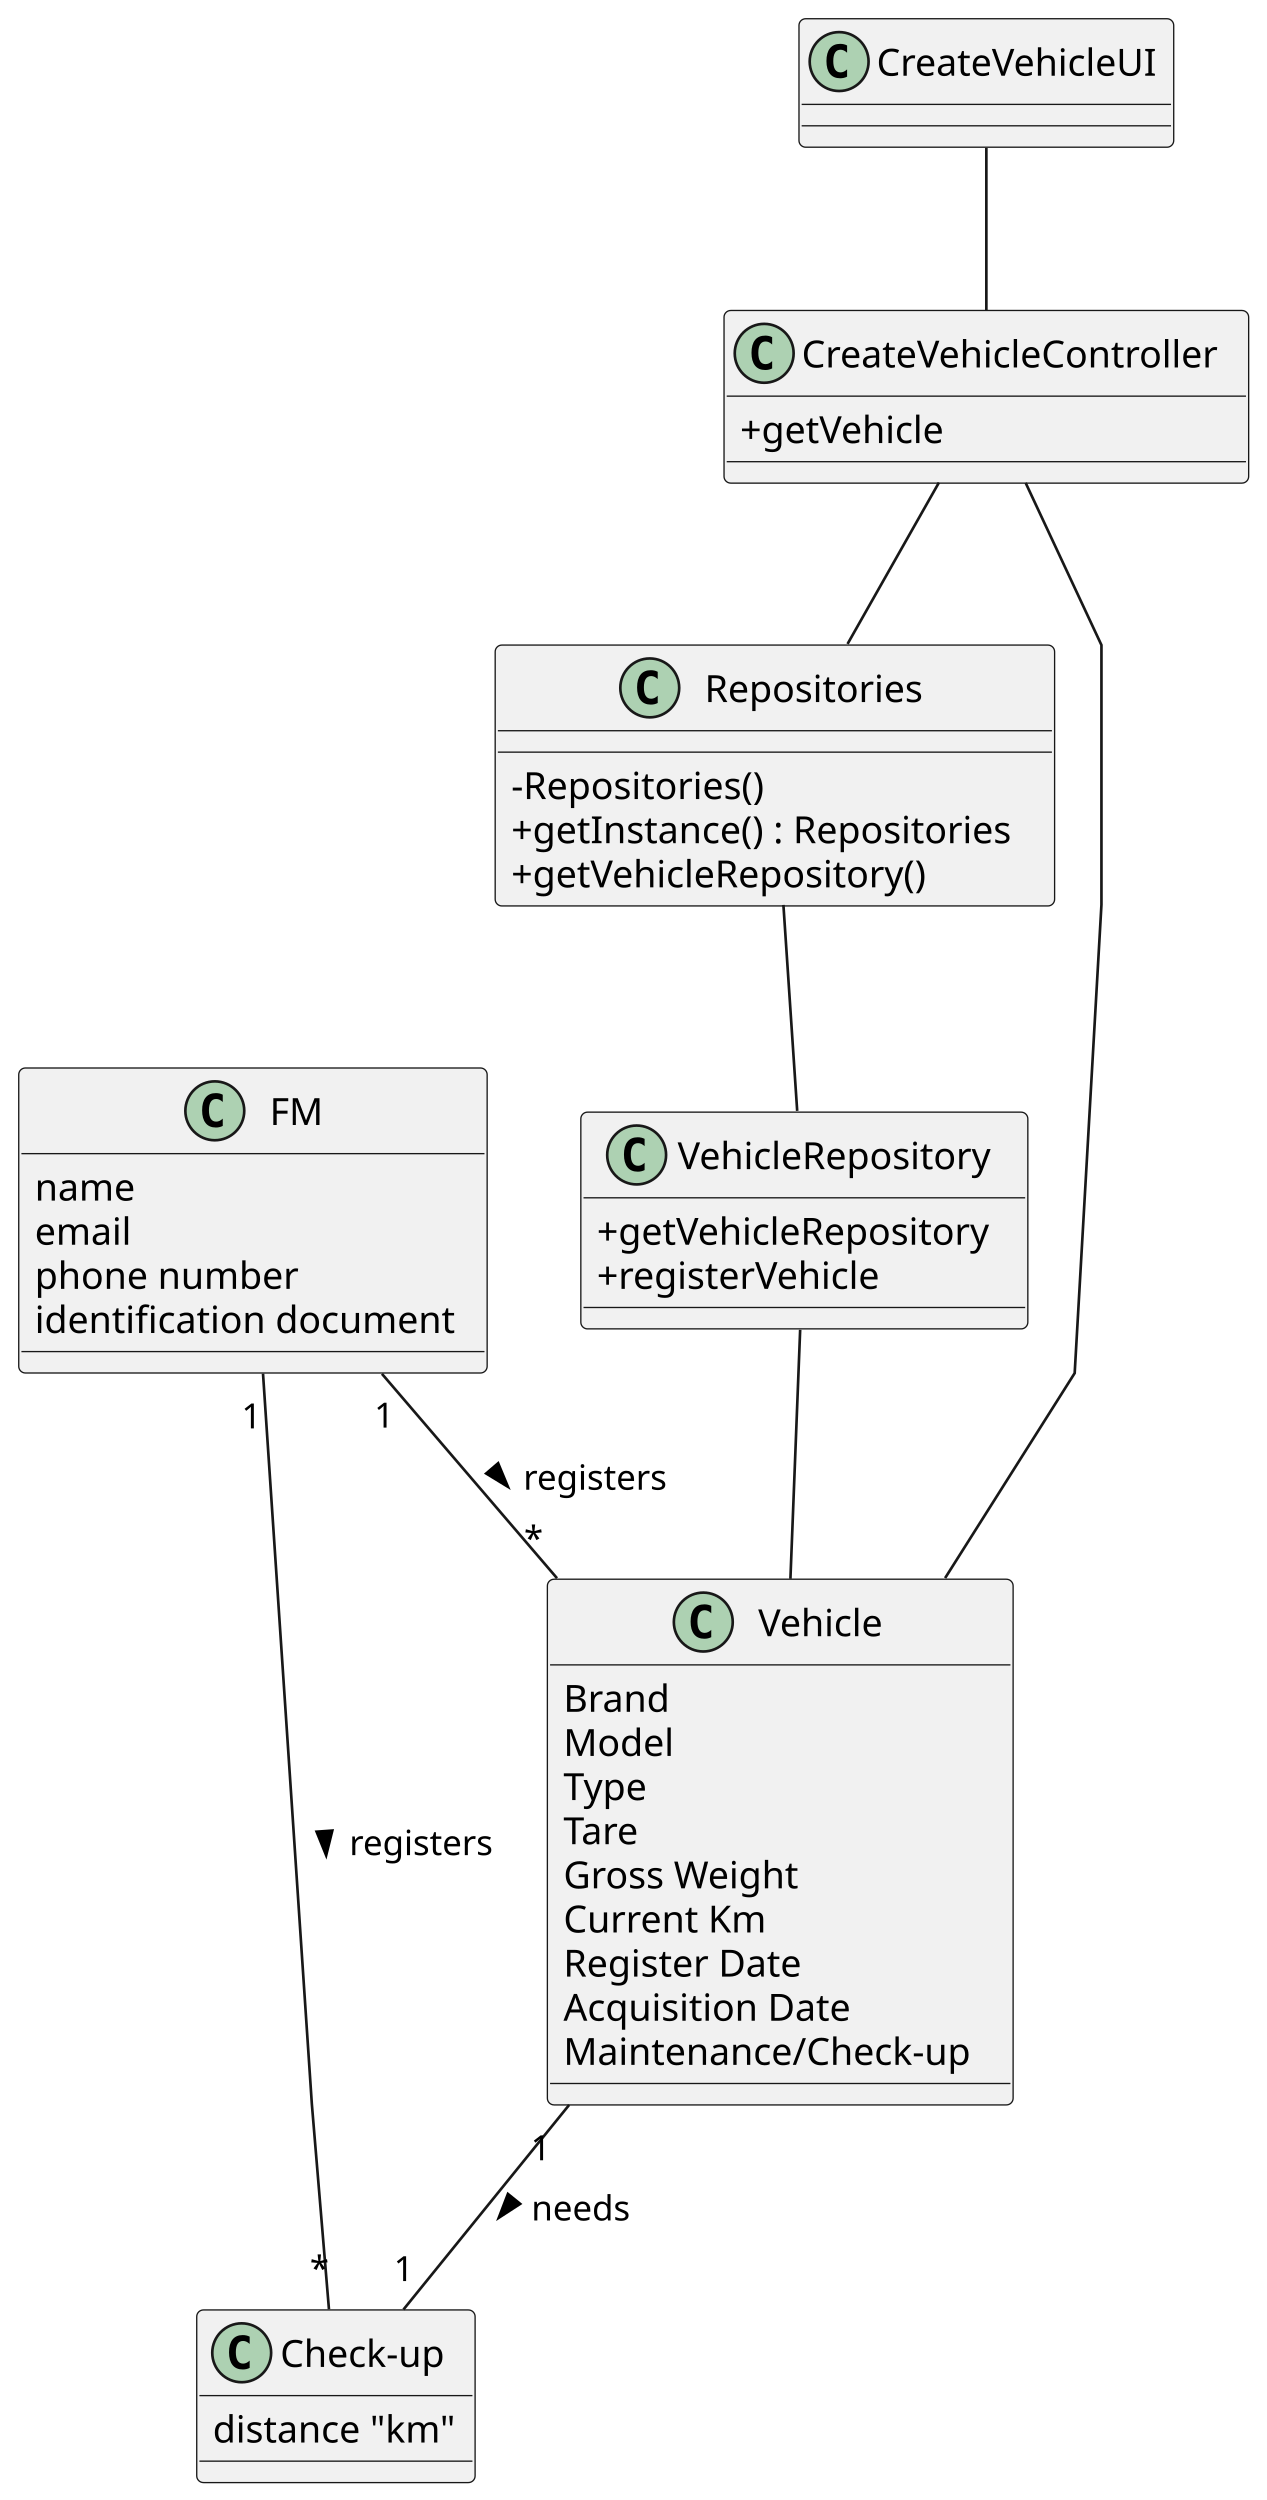
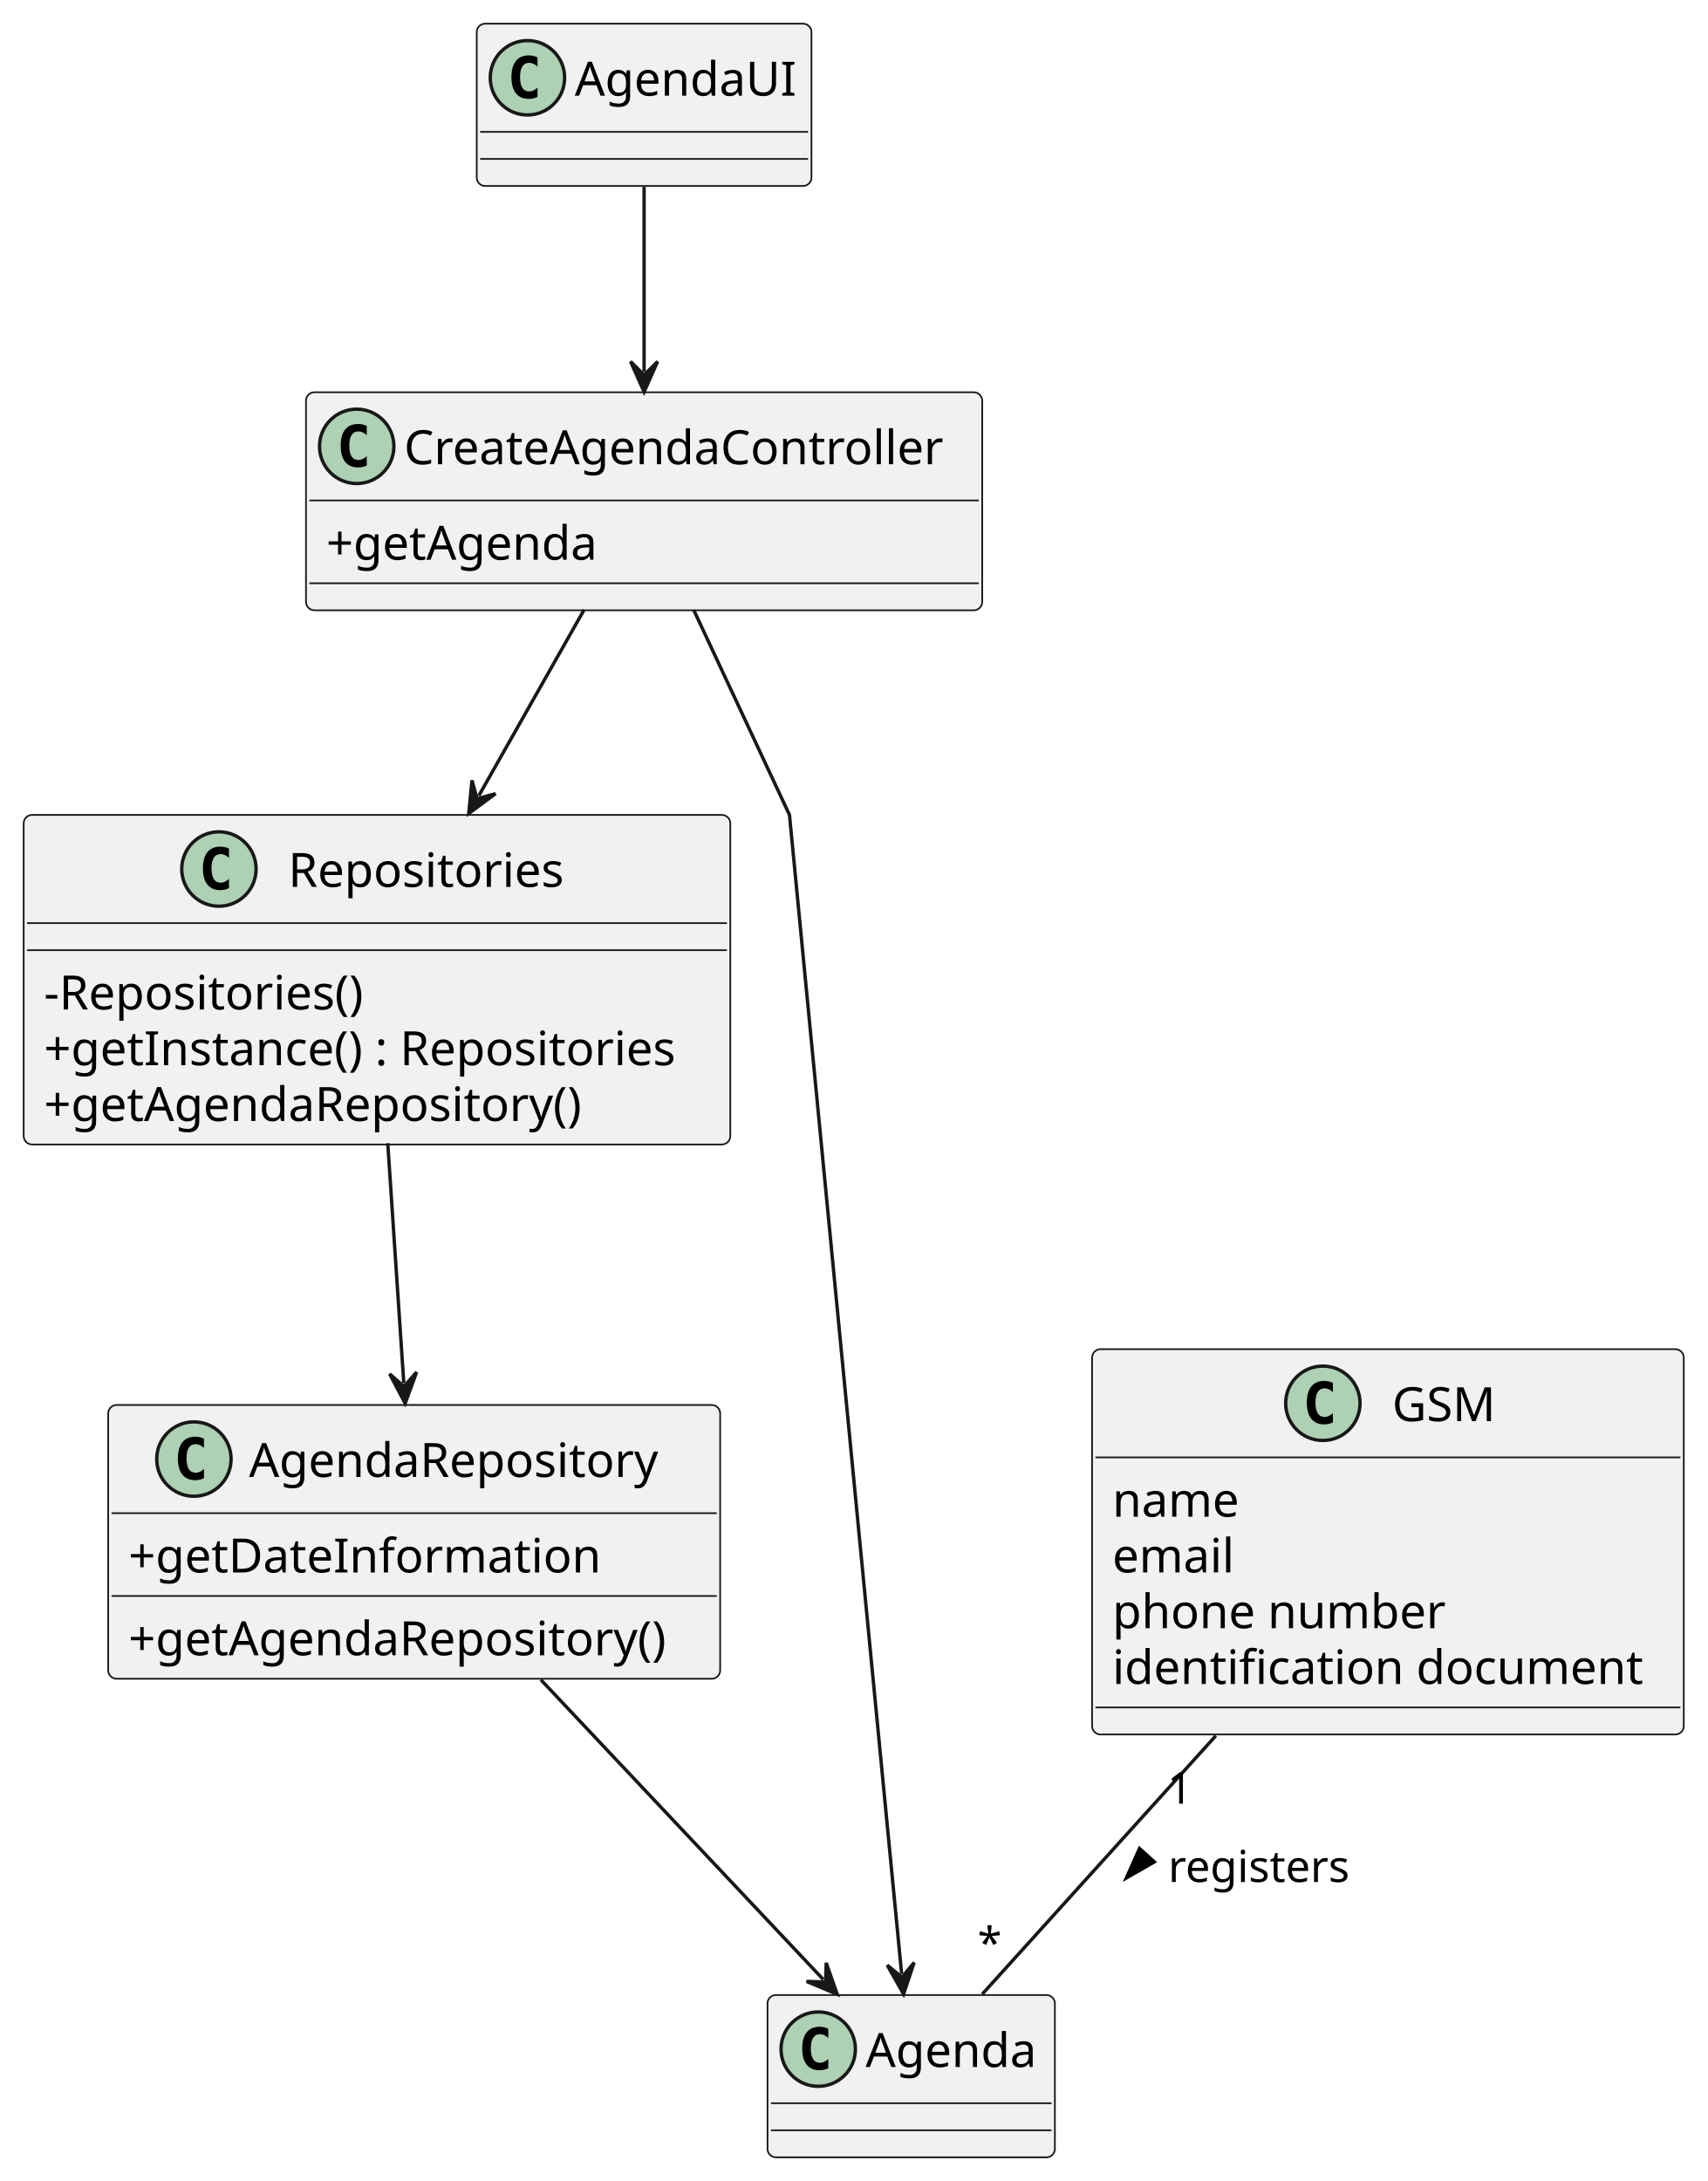
- <svg xmlns="http://www.w3.org/2000/svg" contentStyleType="text/css" height="934px" preserveAspectRatio="none" style="width:473px;height:934px;background:#FFFFFF;" version="1.1" viewBox="0 0 473 934" width="473px" zoomAndPan="magnify">
+ <svg xmlns="http://www.w3.org/2000/svg" contentStyleType="text/css" height="645px" preserveAspectRatio="none" style="width:505px;height:645px;background:#FFFFFF;" version="1.1" viewBox="0 0 505 645" width="505px" zoomAndPan="magnify">
  <defs />
  <g>
-     <g id="elem_VehicleRepository">
-       <rect codeLine="12" fill="#F1F1F1" height="80.977" id="VehicleRepository" rx="2.5" ry="2.5" style="stroke:#181818;stroke-width:0.5;" width="167" x="217" y="415.5" />
-       <ellipse cx="237.85" cy="431.5" fill="#ADD1B2" rx="11" ry="11" style="stroke:#181818;stroke-width:1.0;" />
-       <path d="M240.823,437.143 Q240.242,437.442 239.603,437.591 Q238.964,437.741 238.258,437.741 Q235.751,437.741 234.431,436.089 Q233.112,434.437 233.112,431.316 Q233.112,428.187 234.431,426.535 Q235.751,424.883 238.258,424.883 Q238.964,424.883 239.611,425.032 Q240.259,425.182 240.823,425.481 L240.823,428.203 Q240.192,427.622 239.599,427.352 Q239.005,427.082 238.374,427.082 Q237.03,427.082 236.345,428.149 Q235.66,429.216 235.66,431.316 Q235.66,433.408 236.345,434.474 Q237.03,435.541 238.374,435.541 Q239.005,435.541 239.599,435.271 Q240.192,435.002 240.823,434.42 Z " fill="#000000" />
-       <text fill="#000000" font-family="sans-serif" font-size="14" lengthAdjust="spacing" textLength="122" x="253.15" y="436.791">VehicleRepository</text>
-       <line style="stroke:#181818;stroke-width:0.5;" x1="218" x2="383" y1="447.5" y2="447.5" />
-       <text fill="#000000" font-family="sans-serif" font-size="14" lengthAdjust="spacing" textLength="155" x="223" y="465.035">+getVehicleRepository</text>
-       <text fill="#000000" font-family="sans-serif" font-size="14" lengthAdjust="spacing" textLength="113" x="223" y="481.523">+registerVehicle</text>
-       <line style="stroke:#181818;stroke-width:0.5;" x1="218" x2="383" y1="488.477" y2="488.477" />
+     <g id="elem_AgendaRepository">
+       <rect codeLine="12" fill="#F1F1F1" height="80.977" id="AgendaRepository" rx="2.5" ry="2.5" style="stroke:#181818;stroke-width:0.5;" width="181" x="32" y="415.5" />
+       <ellipse cx="57.35" cy="431.5" fill="#ADD1B2" rx="11" ry="11" style="stroke:#181818;stroke-width:1.0;" />
+       <path d="M60.323,437.143 Q59.742,437.442 59.103,437.591 Q58.464,437.741 57.758,437.741 Q55.251,437.741 53.931,436.089 Q52.612,434.437 52.612,431.316 Q52.612,428.187 53.931,426.535 Q55.251,424.883 57.758,424.883 Q58.464,424.883 59.111,425.032 Q59.759,425.182 60.323,425.481 L60.323,428.203 Q59.692,427.622 59.099,427.352 Q58.505,427.082 57.874,427.082 Q56.53,427.082 55.845,428.149 Q55.16,429.216 55.16,431.316 Q55.16,433.408 55.845,434.474 Q56.53,435.541 57.874,435.541 Q58.505,435.541 59.099,435.271 Q59.692,435.002 60.323,434.42 Z " fill="#000000" />
+       <text fill="#000000" font-family="sans-serif" font-size="14" lengthAdjust="spacing" textLength="126" x="73.65" y="436.791">AgendaRepository</text>
+       <line style="stroke:#181818;stroke-width:0.5;" x1="33" x2="212" y1="447.5" y2="447.5" />
+       <text fill="#000000" font-family="sans-serif" font-size="14" lengthAdjust="spacing" textLength="145" x="38" y="465.035">+getDateInformation</text>
+       <line style="stroke:#181818;stroke-width:0.5;" x1="33" x2="212" y1="471.988" y2="471.988" />
+       <text fill="#000000" font-family="sans-serif" font-size="14" lengthAdjust="spacing" textLength="169" x="38" y="489.523">+getAgendaRepository()</text>
    </g>
-     <g id="elem_CreateVehicleUI">
-       <rect codeLine="17" fill="#F1F1F1" height="48" id="CreateVehicleUI" rx="2.5" ry="2.5" style="stroke:#181818;stroke-width:0.5;" width="140" x="298.5" y="7" />
-       <ellipse cx="313.5" cy="23" fill="#ADD1B2" rx="11" ry="11" style="stroke:#181818;stroke-width:1.0;" />
-       <path d="M316.473,28.643 Q315.892,28.942 315.253,29.091 Q314.614,29.241 313.908,29.241 Q311.401,29.241 310.082,27.589 Q308.762,25.937 308.762,22.816 Q308.762,19.686 310.082,18.035 Q311.401,16.383 313.908,16.383 Q314.614,16.383 315.261,16.532 Q315.909,16.682 316.473,16.98 L316.473,19.703 Q315.842,19.122 315.249,18.852 Q314.655,18.582 314.024,18.582 Q312.68,18.582 311.995,19.649 Q311.31,20.716 311.31,22.816 Q311.31,24.908 311.995,25.974 Q312.68,27.041 314.024,27.041 Q314.655,27.041 315.249,26.771 Q315.842,26.502 316.473,25.92 Z " fill="#000000" />
-       <text fill="#000000" font-family="sans-serif" font-size="14" lengthAdjust="spacing" textLength="108" x="327.5" y="28.291">CreateVehicleUI</text>
-       <line style="stroke:#181818;stroke-width:0.5;" x1="299.5" x2="437.5" y1="39" y2="39" />
-       <line style="stroke:#181818;stroke-width:0.5;" x1="299.5" x2="437.5" y1="47" y2="47" />
+     <g id="elem_AgendaUI">
+       <rect codeLine="17" fill="#F1F1F1" height="48" id="AgendaUI" rx="2.5" ry="2.5" style="stroke:#181818;stroke-width:0.5;" width="99" x="141" y="7" />
+       <ellipse cx="156" cy="23" fill="#ADD1B2" rx="11" ry="11" style="stroke:#181818;stroke-width:1.0;" />
+       <path d="M158.973,28.643 Q158.392,28.942 157.753,29.091 Q157.114,29.241 156.408,29.241 Q153.901,29.241 152.582,27.589 Q151.262,25.937 151.262,22.816 Q151.262,19.686 152.582,18.035 Q153.901,16.383 156.408,16.383 Q157.114,16.383 157.761,16.532 Q158.409,16.682 158.973,16.98 L158.973,19.703 Q158.342,19.122 157.749,18.852 Q157.155,18.582 156.524,18.582 Q155.18,18.582 154.495,19.649 Q153.81,20.716 153.81,22.816 Q153.81,24.908 154.495,25.974 Q155.18,27.041 156.524,27.041 Q157.155,27.041 157.749,26.771 Q158.342,26.502 158.973,25.92 Z " fill="#000000" />
+       <text fill="#000000" font-family="sans-serif" font-size="14" lengthAdjust="spacing" textLength="67" x="170" y="28.291">AgendaUI</text>
+       <line style="stroke:#181818;stroke-width:0.5;" x1="142" x2="239" y1="39" y2="39" />
+       <line style="stroke:#181818;stroke-width:0.5;" x1="142" x2="239" y1="47" y2="47" />
    </g>
    <g id="elem_Repositories">
-       <rect codeLine="21" fill="#F1F1F1" height="97.465" id="Repositories" rx="2.5" ry="2.5" style="stroke:#181818;stroke-width:0.5;" width="209" x="185" y="241" />
-       <ellipse cx="242.75" cy="257" fill="#ADD1B2" rx="11" ry="11" style="stroke:#181818;stroke-width:1.0;" />
-       <path d="M245.723,262.643 Q245.142,262.942 244.503,263.091 Q243.864,263.241 243.158,263.241 Q240.651,263.241 239.332,261.589 Q238.012,259.937 238.012,256.816 Q238.012,253.686 239.332,252.035 Q240.651,250.383 243.158,250.383 Q243.864,250.383 244.511,250.532 Q245.159,250.682 245.723,250.981 L245.723,253.703 Q245.092,253.122 244.499,252.852 Q243.905,252.583 243.274,252.583 Q241.93,252.583 241.245,253.649 Q240.56,254.716 240.56,256.816 Q240.56,258.908 241.245,259.974 Q241.93,261.041 243.274,261.041 Q243.905,261.041 244.499,260.771 Q245.092,260.502 245.723,259.92 Z " fill="#000000" />
-       <text fill="#000000" font-family="sans-serif" font-size="14" lengthAdjust="spacing" textLength="85" x="263.25" y="262.291">Repositories</text>
-       <line style="stroke:#181818;stroke-width:0.5;" x1="186" x2="393" y1="273" y2="273" />
-       <line style="stroke:#181818;stroke-width:0.5;" x1="186" x2="393" y1="281" y2="281" />
-       <text fill="#000000" font-family="sans-serif" font-size="14" lengthAdjust="spacing" textLength="103" x="191" y="298.535">-Repositories()</text>
-       <text fill="#000000" font-family="sans-serif" font-size="14" lengthAdjust="spacing" textLength="197" x="191" y="315.023">+getInstance() : Repositories</text>
-       <text fill="#000000" font-family="sans-serif" font-size="14" lengthAdjust="spacing" textLength="165" x="191" y="331.512">+getVehicleRepository()</text>
+       <rect codeLine="21" fill="#F1F1F1" height="97.465" id="Repositories" rx="2.5" ry="2.5" style="stroke:#181818;stroke-width:0.5;" width="209" x="7" y="241" />
+       <ellipse cx="64.75" cy="257" fill="#ADD1B2" rx="11" ry="11" style="stroke:#181818;stroke-width:1.0;" />
+       <path d="M67.723,262.643 Q67.142,262.942 66.503,263.091 Q65.864,263.241 65.158,263.241 Q62.651,263.241 61.331,261.589 Q60.012,259.937 60.012,256.816 Q60.012,253.686 61.331,252.035 Q62.651,250.383 65.158,250.383 Q65.864,250.383 66.511,250.532 Q67.159,250.682 67.723,250.981 L67.723,253.703 Q67.092,253.122 66.499,252.852 Q65.905,252.583 65.274,252.583 Q63.93,252.583 63.245,253.649 Q62.56,254.716 62.56,256.816 Q62.56,258.908 63.245,259.974 Q63.93,261.041 65.274,261.041 Q65.905,261.041 66.499,260.771 Q67.092,260.502 67.723,259.92 Z " fill="#000000" />
+       <text fill="#000000" font-family="sans-serif" font-size="14" lengthAdjust="spacing" textLength="85" x="85.25" y="262.291">Repositories</text>
+       <line style="stroke:#181818;stroke-width:0.5;" x1="8" x2="215" y1="273" y2="273" />
+       <line style="stroke:#181818;stroke-width:0.5;" x1="8" x2="215" y1="281" y2="281" />
+       <text fill="#000000" font-family="sans-serif" font-size="14" lengthAdjust="spacing" textLength="103" x="13" y="298.535">-Repositories()</text>
+       <text fill="#000000" font-family="sans-serif" font-size="14" lengthAdjust="spacing" textLength="197" x="13" y="315.023">+getInstance() : Repositories</text>
+       <text fill="#000000" font-family="sans-serif" font-size="14" lengthAdjust="spacing" textLength="169" x="13" y="331.512">+getAgendaRepository()</text>
    </g>
-     <g id="elem_CreateVehicleController">
-       <rect codeLine="27" fill="#F1F1F1" height="64.488" id="CreateVehicleController" rx="2.5" ry="2.5" style="stroke:#181818;stroke-width:0.5;" width="196" x="270.5" y="116" />
-       <ellipse cx="285.5" cy="132" fill="#ADD1B2" rx="11" ry="11" style="stroke:#181818;stroke-width:1.0;" />
-       <path d="M288.473,137.643 Q287.892,137.942 287.253,138.091 Q286.614,138.241 285.908,138.241 Q283.401,138.241 282.082,136.589 Q280.762,134.937 280.762,131.816 Q280.762,128.686 282.082,127.035 Q283.401,125.383 285.908,125.383 Q286.614,125.383 287.261,125.532 Q287.909,125.682 288.473,125.981 L288.473,128.703 Q287.842,128.122 287.249,127.852 Q286.655,127.582 286.024,127.582 Q284.68,127.582 283.995,128.649 Q283.31,129.716 283.31,131.816 Q283.31,133.908 283.995,134.974 Q284.68,136.041 286.024,136.041 Q286.655,136.041 287.249,135.771 Q287.842,135.501 288.473,134.92 Z " fill="#000000" />
-       <text fill="#000000" font-family="sans-serif" font-size="14" lengthAdjust="spacing" textLength="164" x="299.5" y="137.291">CreateVehicleController</text>
-       <line style="stroke:#181818;stroke-width:0.5;" x1="271.5" x2="465.5" y1="148" y2="148" />
-       <text fill="#000000" font-family="sans-serif" font-size="14" lengthAdjust="spacing" textLength="82" x="276.5" y="165.535">+getVehicle</text>
-       <line style="stroke:#181818;stroke-width:0.5;" x1="271.5" x2="465.5" y1="172.488" y2="172.488" />
+     <g id="elem_CreateAgendaController">
+       <rect codeLine="27" fill="#F1F1F1" height="64.488" id="CreateAgendaController" rx="2.5" ry="2.5" style="stroke:#181818;stroke-width:0.5;" width="200" x="90.5" y="116" />
+       <ellipse cx="105.5" cy="132" fill="#ADD1B2" rx="11" ry="11" style="stroke:#181818;stroke-width:1.0;" />
+       <path d="M108.473,137.643 Q107.892,137.942 107.253,138.091 Q106.614,138.241 105.908,138.241 Q103.401,138.241 102.082,136.589 Q100.762,134.937 100.762,131.816 Q100.762,128.686 102.082,127.035 Q103.401,125.383 105.908,125.383 Q106.614,125.383 107.261,125.532 Q107.909,125.682 108.473,125.981 L108.473,128.703 Q107.842,128.122 107.249,127.852 Q106.655,127.582 106.024,127.582 Q104.68,127.582 103.995,128.649 Q103.31,129.716 103.31,131.816 Q103.31,133.908 103.995,134.974 Q104.68,136.041 106.024,136.041 Q106.655,136.041 107.249,135.771 Q107.842,135.501 108.473,134.92 Z " fill="#000000" />
+       <text fill="#000000" font-family="sans-serif" font-size="14" lengthAdjust="spacing" textLength="168" x="119.5" y="137.291">CreateAgendaController</text>
+       <line style="stroke:#181818;stroke-width:0.5;" x1="91.5" x2="289.5" y1="148" y2="148" />
+       <text fill="#000000" font-family="sans-serif" font-size="14" lengthAdjust="spacing" textLength="86" x="96.5" y="165.535">+getAgenda</text>
+       <line style="stroke:#181818;stroke-width:0.5;" x1="91.5" x2="289.5" y1="172.488" y2="172.488" />
    </g>
-     <g id="elem_FM">
-       <rect codeLine="32" fill="#F1F1F1" height="113.953" id="FM" rx="2.5" ry="2.5" style="stroke:#181818;stroke-width:0.5;" width="175" x="7" y="399" />
-       <ellipse cx="80.25" cy="415" fill="#ADD1B2" rx="11" ry="11" style="stroke:#181818;stroke-width:1.0;" />
-       <path d="M83.223,420.643 Q82.642,420.942 82.003,421.091 Q81.364,421.241 80.658,421.241 Q78.151,421.241 76.832,419.589 Q75.512,417.937 75.512,414.816 Q75.512,411.687 76.832,410.035 Q78.151,408.383 80.658,408.383 Q81.364,408.383 82.011,408.532 Q82.659,408.682 83.223,408.981 L83.223,411.703 Q82.592,411.122 81.999,410.852 Q81.405,410.582 80.774,410.582 Q79.43,410.582 78.745,411.649 Q78.06,412.716 78.06,414.816 Q78.06,416.908 78.745,417.974 Q79.43,419.041 80.774,419.041 Q81.405,419.041 81.999,418.771 Q82.592,418.502 83.223,417.92 Z " fill="#000000" />
-       <text fill="#000000" font-family="sans-serif" font-size="14" lengthAdjust="spacing" textLength="20" x="100.75" y="420.291">FM</text>
-       <line style="stroke:#181818;stroke-width:0.5;" x1="8" x2="181" y1="431" y2="431" />
-       <text fill="#000000" font-family="sans-serif" font-size="14" lengthAdjust="spacing" textLength="38" x="13" y="448.535">name</text>
-       <text fill="#000000" font-family="sans-serif" font-size="14" lengthAdjust="spacing" textLength="37" x="13" y="465.023">email</text>
-       <text fill="#000000" font-family="sans-serif" font-size="14" lengthAdjust="spacing" textLength="102" x="13" y="481.512">phone number</text>
-       <text fill="#000000" font-family="sans-serif" font-size="14" lengthAdjust="spacing" textLength="163" x="13" y="498">identification document</text>
-       <line style="stroke:#181818;stroke-width:0.5;" x1="8" x2="181" y1="504.953" y2="504.953" />
+     <g id="elem_GSM">
+       <rect codeLine="32" fill="#F1F1F1" height="113.953" id="GSM" rx="2.5" ry="2.5" style="stroke:#181818;stroke-width:0.5;" width="175" x="323" y="399" />
+       <ellipse cx="391.25" cy="415" fill="#ADD1B2" rx="11" ry="11" style="stroke:#181818;stroke-width:1.0;" />
+       <path d="M394.223,420.643 Q393.642,420.942 393.003,421.091 Q392.364,421.241 391.658,421.241 Q389.151,421.241 387.832,419.589 Q386.512,417.937 386.512,414.816 Q386.512,411.687 387.832,410.035 Q389.151,408.383 391.658,408.383 Q392.364,408.383 393.011,408.532 Q393.659,408.682 394.223,408.981 L394.223,411.703 Q393.592,411.122 392.999,410.852 Q392.405,410.582 391.774,410.582 Q390.43,410.582 389.745,411.649 Q389.06,412.716 389.06,414.816 Q389.06,416.908 389.745,417.974 Q390.43,419.041 391.774,419.041 Q392.405,419.041 392.999,418.771 Q393.592,418.502 394.223,417.92 Z " fill="#000000" />
+       <text fill="#000000" font-family="sans-serif" font-size="14" lengthAdjust="spacing" textLength="30" x="411.75" y="420.291">GSM</text>
+       <line style="stroke:#181818;stroke-width:0.5;" x1="324" x2="497" y1="431" y2="431" />
+       <text fill="#000000" font-family="sans-serif" font-size="14" lengthAdjust="spacing" textLength="38" x="329" y="448.535">name</text>
+       <text fill="#000000" font-family="sans-serif" font-size="14" lengthAdjust="spacing" textLength="37" x="329" y="465.023">email</text>
+       <text fill="#000000" font-family="sans-serif" font-size="14" lengthAdjust="spacing" textLength="102" x="329" y="481.512">phone number</text>
+       <text fill="#000000" font-family="sans-serif" font-size="14" lengthAdjust="spacing" textLength="163" x="329" y="498">identification document</text>
+       <line style="stroke:#181818;stroke-width:0.5;" x1="324" x2="497" y1="504.953" y2="504.953" />
    </g>
-     <g id="elem_Vehicle">
-       <rect codeLine="40" fill="#F1F1F1" height="196.394" id="Vehicle" rx="2.5" ry="2.5" style="stroke:#181818;stroke-width:0.5;" width="174" x="204.5" y="590" />
-       <ellipse cx="262.75" cy="606" fill="#ADD1B2" rx="11" ry="11" style="stroke:#181818;stroke-width:1.0;" />
-       <path d="M265.723,611.643 Q265.142,611.942 264.503,612.091 Q263.864,612.241 263.158,612.241 Q260.651,612.241 259.332,610.589 Q258.012,608.937 258.012,605.816 Q258.012,602.687 259.332,601.035 Q260.651,599.383 263.158,599.383 Q263.864,599.383 264.511,599.532 Q265.159,599.682 265.723,599.981 L265.723,602.703 Q265.092,602.122 264.499,601.852 Q263.905,601.582 263.274,601.582 Q261.93,601.582 261.245,602.649 Q260.56,603.716 260.56,605.816 Q260.56,607.908 261.245,608.974 Q261.93,610.041 263.274,610.041 Q263.905,610.041 264.499,609.771 Q265.092,609.501 265.723,608.92 Z " fill="#000000" />
-       <text fill="#000000" font-family="sans-serif" font-size="14" lengthAdjust="spacing" textLength="49" x="283.25" y="611.291">Vehicle</text>
-       <line style="stroke:#181818;stroke-width:0.5;" x1="205.5" x2="377.5" y1="622" y2="622" />
-       <text fill="#000000" font-family="sans-serif" font-size="14" lengthAdjust="spacing" textLength="40" x="210.5" y="639.535">Brand</text>
-       <text fill="#000000" font-family="sans-serif" font-size="14" lengthAdjust="spacing" textLength="42" x="210.5" y="656.023">Model</text>
-       <text fill="#000000" font-family="sans-serif" font-size="14" lengthAdjust="spacing" textLength="33" x="210.5" y="672.512">Type</text>
-       <text fill="#000000" font-family="sans-serif" font-size="14" lengthAdjust="spacing" textLength="31" x="210.5" y="689">Tare</text>
-       <text fill="#000000" font-family="sans-serif" font-size="14" lengthAdjust="spacing" textLength="90" x="210.5" y="705.488">Gross Weight</text>
-       <text fill="#000000" font-family="sans-serif" font-size="14" lengthAdjust="spacing" textLength="79" x="210.5" y="721.977">Current Km</text>
-       <text fill="#000000" font-family="sans-serif" font-size="14" lengthAdjust="spacing" textLength="91" x="210.5" y="738.465">Register Date</text>
-       <text fill="#000000" font-family="sans-serif" font-size="14" lengthAdjust="spacing" textLength="112" x="210.5" y="754.953">Acquisition Date</text>
-       <text fill="#000000" font-family="sans-serif" font-size="14" lengthAdjust="spacing" textLength="162" x="210.5" y="771.441">Maintenance/Check-up</text>
-       <line style="stroke:#181818;stroke-width:0.5;" x1="205.5" x2="377.5" y1="778.394" y2="778.394" />
+     <g id="elem_Agenda">
+       <rect codeLine="40" fill="#F1F1F1" height="48" id="Agenda" rx="2.5" ry="2.5" style="stroke:#181818;stroke-width:0.5;" width="85" x="227" y="590" />
+       <ellipse cx="242" cy="606" fill="#ADD1B2" rx="11" ry="11" style="stroke:#181818;stroke-width:1.0;" />
+       <path d="M244.973,611.643 Q244.392,611.942 243.753,612.091 Q243.114,612.241 242.408,612.241 Q239.901,612.241 238.582,610.589 Q237.262,608.937 237.262,605.816 Q237.262,602.687 238.582,601.035 Q239.901,599.383 242.408,599.383 Q243.114,599.383 243.761,599.532 Q244.409,599.682 244.973,599.981 L244.973,602.703 Q244.342,602.122 243.749,601.852 Q243.155,601.582 242.524,601.582 Q241.18,601.582 240.495,602.649 Q239.81,603.716 239.81,605.816 Q239.81,607.908 240.495,608.974 Q241.18,610.041 242.524,610.041 Q243.155,610.041 243.749,609.771 Q244.342,609.501 244.973,608.92 Z " fill="#000000" />
+       <text fill="#000000" font-family="sans-serif" font-size="14" lengthAdjust="spacing" textLength="53" x="256" y="611.291">Agenda</text>
+       <line style="stroke:#181818;stroke-width:0.5;" x1="228" x2="311" y1="622" y2="622" />
+       <line style="stroke:#181818;stroke-width:0.5;" x1="228" x2="311" y1="630" y2="630" />
    </g>
-     <g id="elem_Check-up">
-       <rect codeLine="52" fill="#F1F1F1" height="64.488" id="Check-up" rx="2.5" ry="2.5" style="stroke:#181818;stroke-width:0.5;" width="104" x="73.5" y="863" />
-       <ellipse cx="90.3" cy="879" fill="#ADD1B2" rx="11" ry="11" style="stroke:#181818;stroke-width:1.0;" />
-       <path d="M93.273,884.643 Q92.692,884.942 92.053,885.091 Q91.414,885.241 90.708,885.241 Q88.201,885.241 86.882,883.589 Q85.562,881.937 85.562,878.816 Q85.562,875.687 86.882,874.035 Q88.201,872.383 90.708,872.383 Q91.414,872.383 92.061,872.532 Q92.709,872.682 93.273,872.981 L93.273,875.703 Q92.642,875.122 92.049,874.852 Q91.455,874.582 90.824,874.582 Q89.48,874.582 88.795,875.649 Q88.11,876.716 88.11,878.816 Q88.11,880.908 88.795,881.974 Q89.48,883.041 90.824,883.041 Q91.455,883.041 92.049,882.771 Q92.642,882.501 93.273,881.92 Z " fill="#000000" />
-       <text fill="#000000" font-family="sans-serif" font-size="14" lengthAdjust="spacing" textLength="68" x="104.7" y="884.291">Check-up</text>
-       <line style="stroke:#181818;stroke-width:0.5;" x1="74.5" x2="176.5" y1="895" y2="895" />
-       <text fill="#000000" font-family="sans-serif" font-size="14" lengthAdjust="spacing" textLength="92" x="79.5" y="912.535">distance "km"</text>
-       <line style="stroke:#181818;stroke-width:0.5;" x1="74.5" x2="176.5" y1="919.488" y2="919.488" />
+     <g id="link_AgendaUI_CreateAgendaController">
+       <path codeLine="46" d="M190.5,55.27 C190.5,72.73 190.5,90.81 190.5,109.91 " fill="none" id="AgendaUI-to-CreateAgendaController" style="stroke:#181818;stroke-width:1.0;" />
+       <polygon fill="#181818" points="190.5,115.91,194.5,106.91,190.5,110.91,186.5,106.91,190.5,115.91" style="stroke:#181818;stroke-width:1.0;" />
    </g>
-     <g id="link_CreateVehicleUI_CreateVehicleController">
-       <path codeLine="56" d="M368.5,55.27 C368.5,72.73 368.5,96.81 368.5,115.91 " fill="none" id="CreateVehicleUI-CreateVehicleController" style="stroke:#181818;stroke-width:1.0;" />
+     <g id="link_Repositories_AgendaRepository">
+       <path codeLine="47" d="M114.68,338.08 C116.31,362.47 117.88,385.843 119.43,409.043 " fill="none" id="Repositories-to-AgendaRepository" style="stroke:#181818;stroke-width:1.0;" />
+       <polygon fill="#181818" points="119.83,415.03,123.221,405.783,119.497,410.041,115.239,406.317,119.83,415.03" style="stroke:#181818;stroke-width:1.0;" />
    </g>
-     <g id="link_Repositories_VehicleRepository">
-       <path codeLine="57" d="M292.68,338.08 C294.31,362.47 296.28,391.83 297.83,415.03 " fill="none" id="Repositories-VehicleRepository" style="stroke:#181818;stroke-width:1.0;" />
+     <g id="link_CreateAgendaController_Repositories">
+       <path codeLine="48" d="M172.77,180.31 C162.72,198.06 152.886,215.419 141.596,235.359 " fill="none" id="CreateAgendaController-to-Repositories" style="stroke:#181818;stroke-width:1.0;" />
+       <polygon fill="#181818" points="138.64,240.58,146.555,234.719,141.103,236.229,139.594,230.777,138.64,240.58" style="stroke:#181818;stroke-width:1.0;" />
    </g>
-     <g id="link_CreateVehicleController_Repositories">
-       <path codeLine="58" d="M350.77,180.31 C340.72,198.06 327.93,220.64 316.64,240.58 " fill="none" id="CreateVehicleController-Repositories" style="stroke:#181818;stroke-width:1.0;" />
+     <g id="link_AgendaRepository_Agenda">
+       <path codeLine="49" d="M159.97,496.77 C187.71,526.2 220.416,560.903 243.506,585.413 " fill="none" id="AgendaRepository-to-Agenda" style="stroke:#181818;stroke-width:1.0;" />
+       <polygon fill="#181818" points="247.62,589.78,244.36,580.486,244.191,586.141,238.537,585.972,247.62,589.78" style="stroke:#181818;stroke-width:1.0;" />
    </g>
-     <g id="link_VehicleRepository_Vehicle">
-       <path codeLine="59" d="M298.94,496.8 C297.94,522.51 296.58,557.16 295.3,589.84 " fill="none" id="VehicleRepository-Vehicle" style="stroke:#181818;stroke-width:1.0;" />
+     <g id="link_CreateAgendaController_Agenda">
+       <path codeLine="50" d="M205.18,180.4 C217.63,207.06 233.5,241 233.5,241 C233.5,241 258.792,502.318 266.672,583.758 " fill="none" id="CreateAgendaController-to-Agenda" style="stroke:#181818;stroke-width:1.0;" />
+       <polygon fill="#181818" points="267.25,589.73,270.365,580.387,266.769,584.753,262.402,581.157,267.25,589.73" style="stroke:#181818;stroke-width:1.0;" />
    </g>
-     <g id="link_CreateVehicleController_Vehicle">
-       <path codeLine="60" d="M383.18,180.4 C395.63,207.06 411.5,241 411.5,241 C411.5,241 411.5,338 411.5,338 C411.5,338 401.5,513 401.5,513 C401.5,513 378.23,549.81 353.09,589.57 " fill="none" id="CreateVehicleController-Vehicle" style="stroke:#181818;stroke-width:1.0;" />
-     </g>
-     <g id="link_FM_Vehicle">
-       <path codeLine="61" d="M142.69,513.26 C162.4,536.27 185.78,563.57 208.1,589.62 " fill="none" id="FM-Vehicle" style="stroke:#181818;stroke-width:1.0;" />
-       <polygon fill="#000000" points="189.753,555.453,186.101,546.671,181.637,550.495,189.753,555.453" style="stroke:#000000;stroke-width:1.0;" />
-       <text fill="#000000" font-family="sans-serif" font-size="13" lengthAdjust="spacing" textLength="55" x="195.5" y="556.568">registers</text>
-       <text fill="#000000" font-family="sans-serif" font-size="13" lengthAdjust="spacing" textLength="8" x="139.799" y="533.337">1</text>
-       <text fill="#000000" font-family="sans-serif" font-size="13" lengthAdjust="spacing" textLength="6" x="195.755" y="579.41">*</text>
-     </g>
-     <g id="link_FM_Check-up">
-       <path codeLine="62" d="M98.26,513.18 C104.54,607.15 116.5,786 116.5,786 C116.5,786 120.24,830.87 122.9,862.76 " fill="none" id="FM-Check-up" style="stroke:#181818;stroke-width:1.0;" />
-       <polygon fill="#000000" points="121.852,693.143,124.147,683.914,118.284,684.327,121.852,693.143" style="stroke:#000000;stroke-width:1.0;" />
-       <text fill="#000000" font-family="sans-serif" font-size="13" lengthAdjust="spacing" textLength="55" x="130.5" y="693.068">registers</text>
-       <text fill="#000000" font-family="sans-serif" font-size="13" lengthAdjust="spacing" textLength="8" x="90.231" y="533.653">1</text>
-       <text fill="#000000" font-family="sans-serif" font-size="13" lengthAdjust="spacing" textLength="6" x="115.745" y="852.114">*</text>
-     </g>
-     <g id="link_Vehicle_Check-up">
-       <path codeLine="63" d="M212.63,786.4 C190.21,814.08 167.39,842.27 150.73,862.84 " fill="none" id="Vehicle-Check-up" style="stroke:#181818;stroke-width:1.0;" />
-       <polygon fill="#000000" points="186.353,828.541,194.33,823.361,189.762,819.662,186.353,828.541" style="stroke:#000000;stroke-width:1.0;" />
-       <text fill="#000000" font-family="sans-serif" font-size="13" lengthAdjust="spacing" textLength="37" x="198.5" y="829.568">needs</text>
-       <text fill="#000000" font-family="sans-serif" font-size="13" lengthAdjust="spacing" textLength="8" x="198.285" y="807.073">1</text>
-       <text fill="#000000" font-family="sans-serif" font-size="13" lengthAdjust="spacing" textLength="8" x="147.109" y="852.21">1</text>
+     <g id="link_GSM_Agenda">
+       <path codeLine="51" d="M359.6,513.32 C335.77,539.68 308.71,569.62 290.51,589.75 " fill="none" id="GSM-Agenda" style="stroke:#181818;stroke-width:1.0;" />
+       <polygon fill="#000000" points="333.147,555.364,341.393,550.625,337.032,546.684,333.147,555.364" style="stroke:#000000;stroke-width:1.0;" />
+       <text fill="#000000" font-family="sans-serif" font-size="13" lengthAdjust="spacing" textLength="55" x="345.5" y="556.568">registers</text>
+       <text fill="#000000" font-family="sans-serif" font-size="13" lengthAdjust="spacing" textLength="8" x="345.252" y="533.404">1</text>
+       <text fill="#000000" font-family="sans-serif" font-size="13" lengthAdjust="spacing" textLength="6" x="289.125" y="579.222">*</text>
    </g>
  </g>
</svg>
